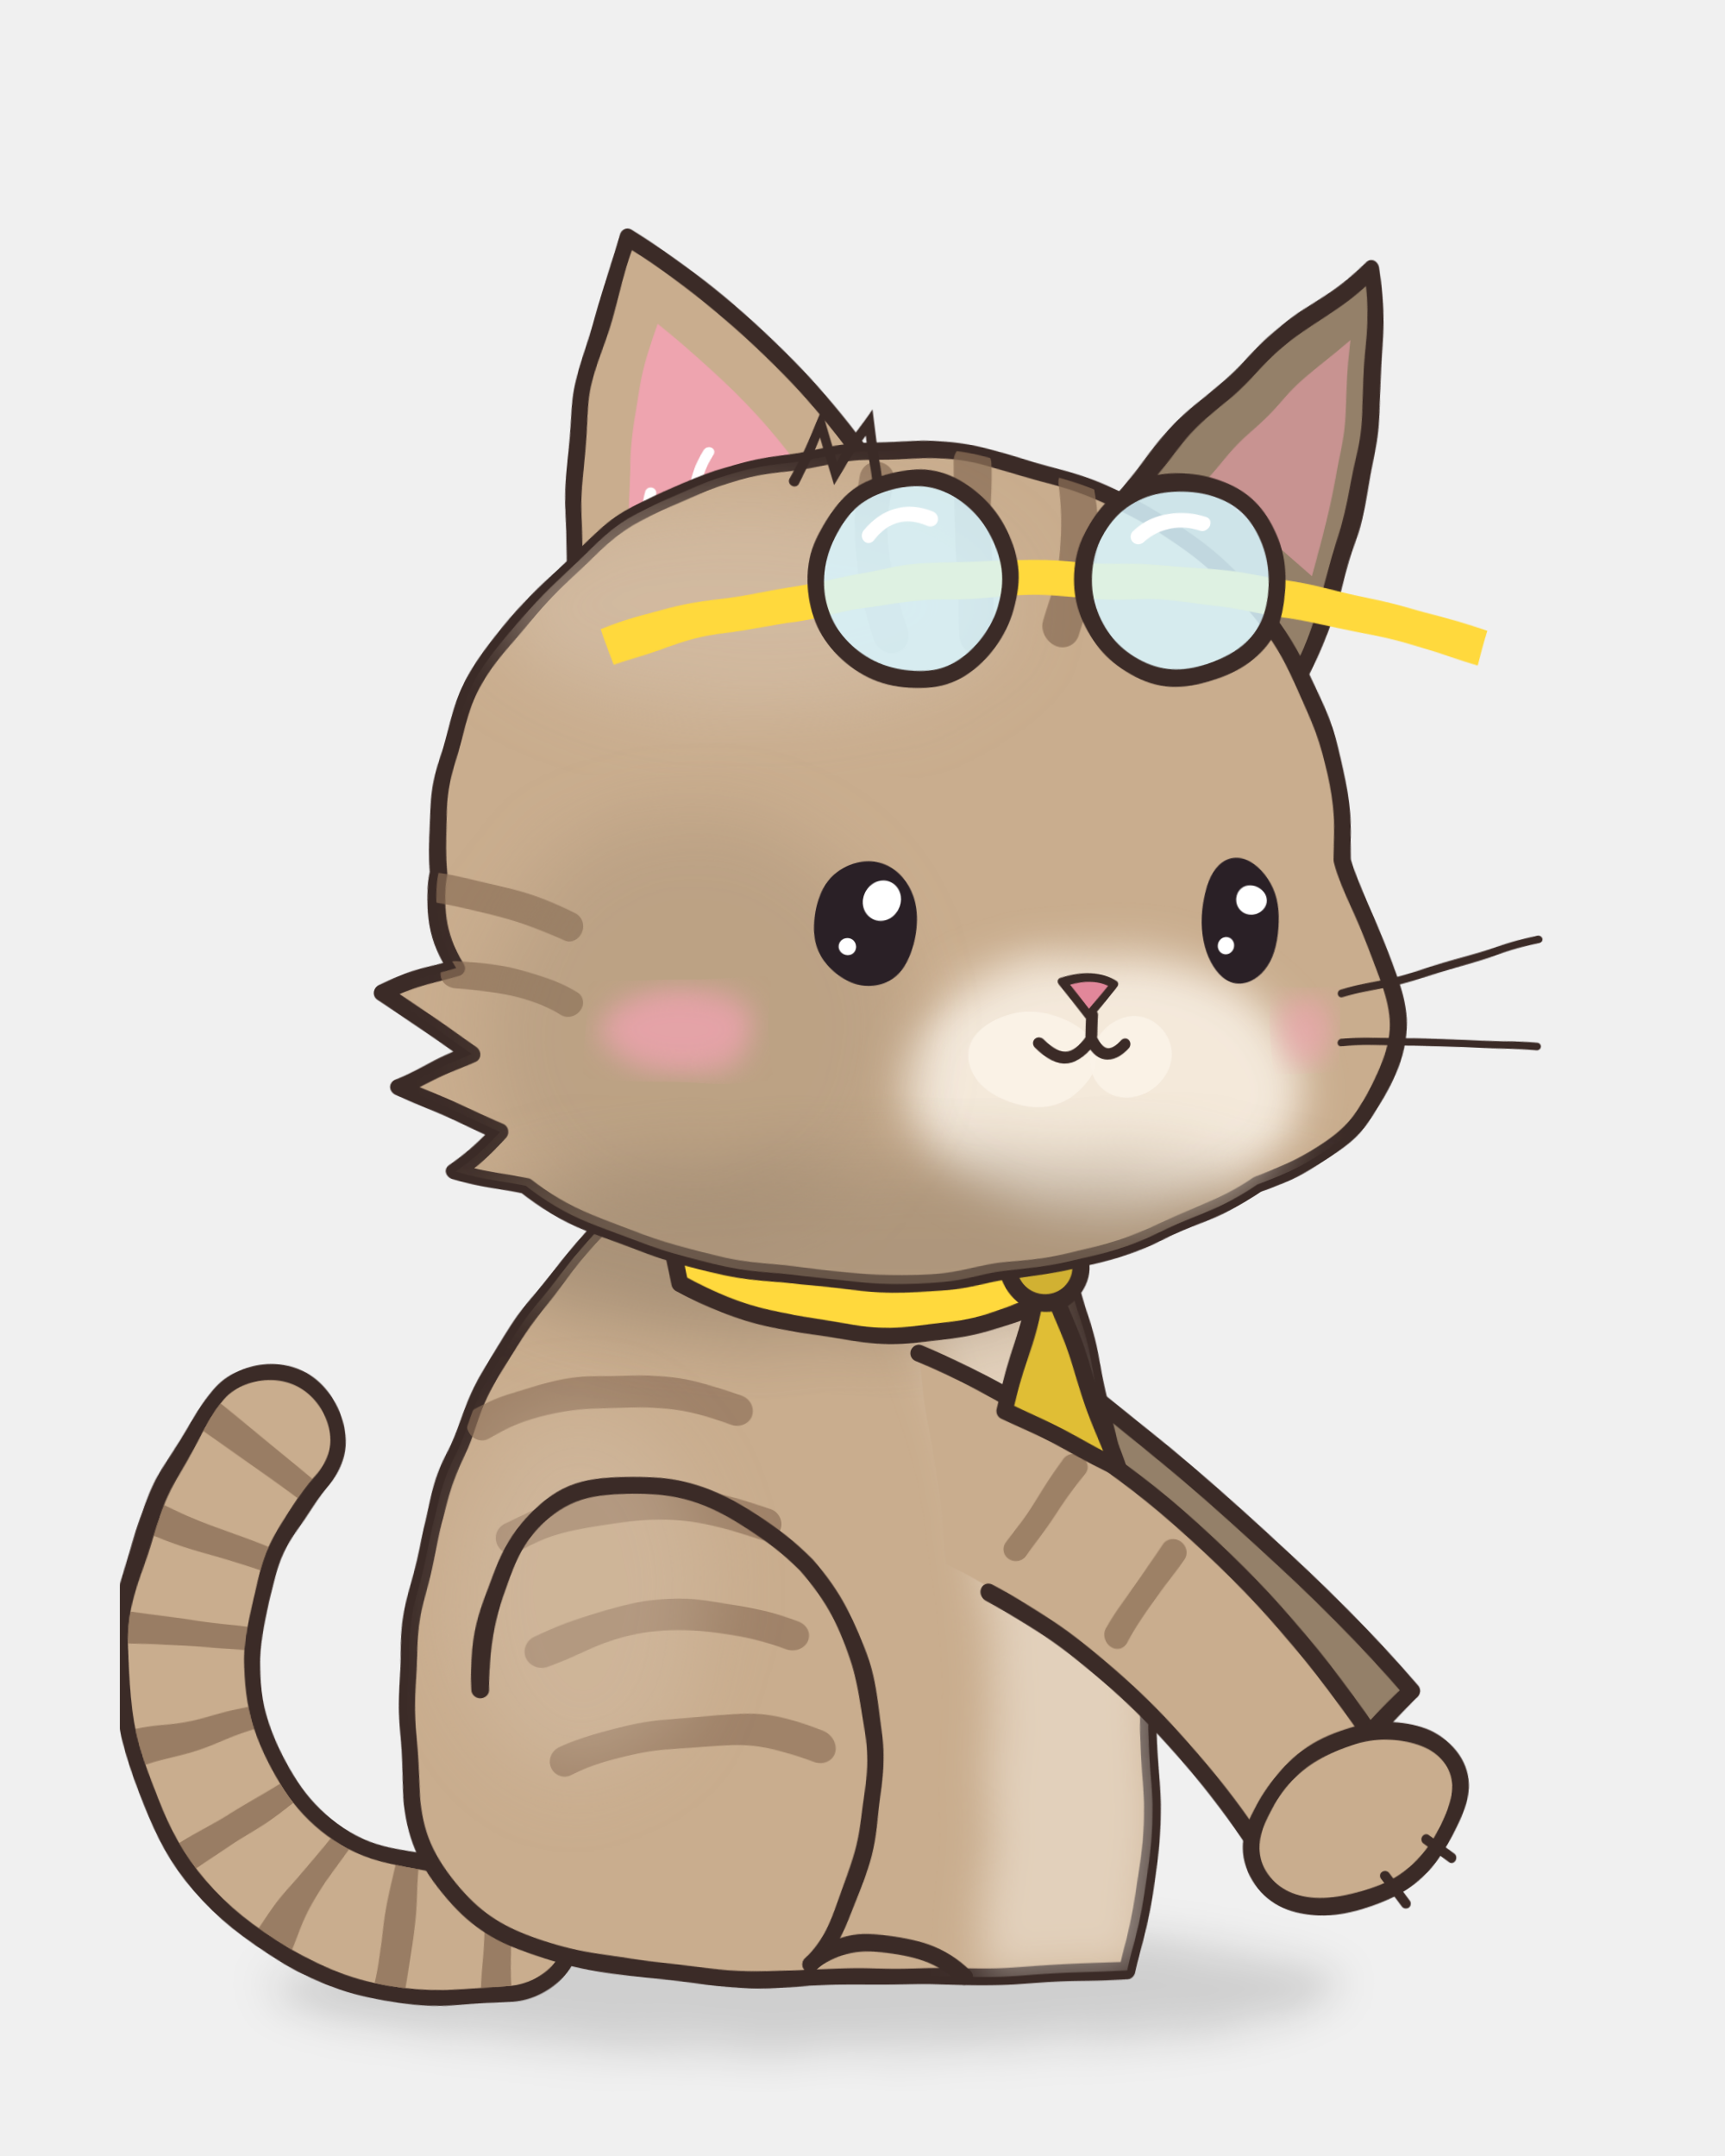
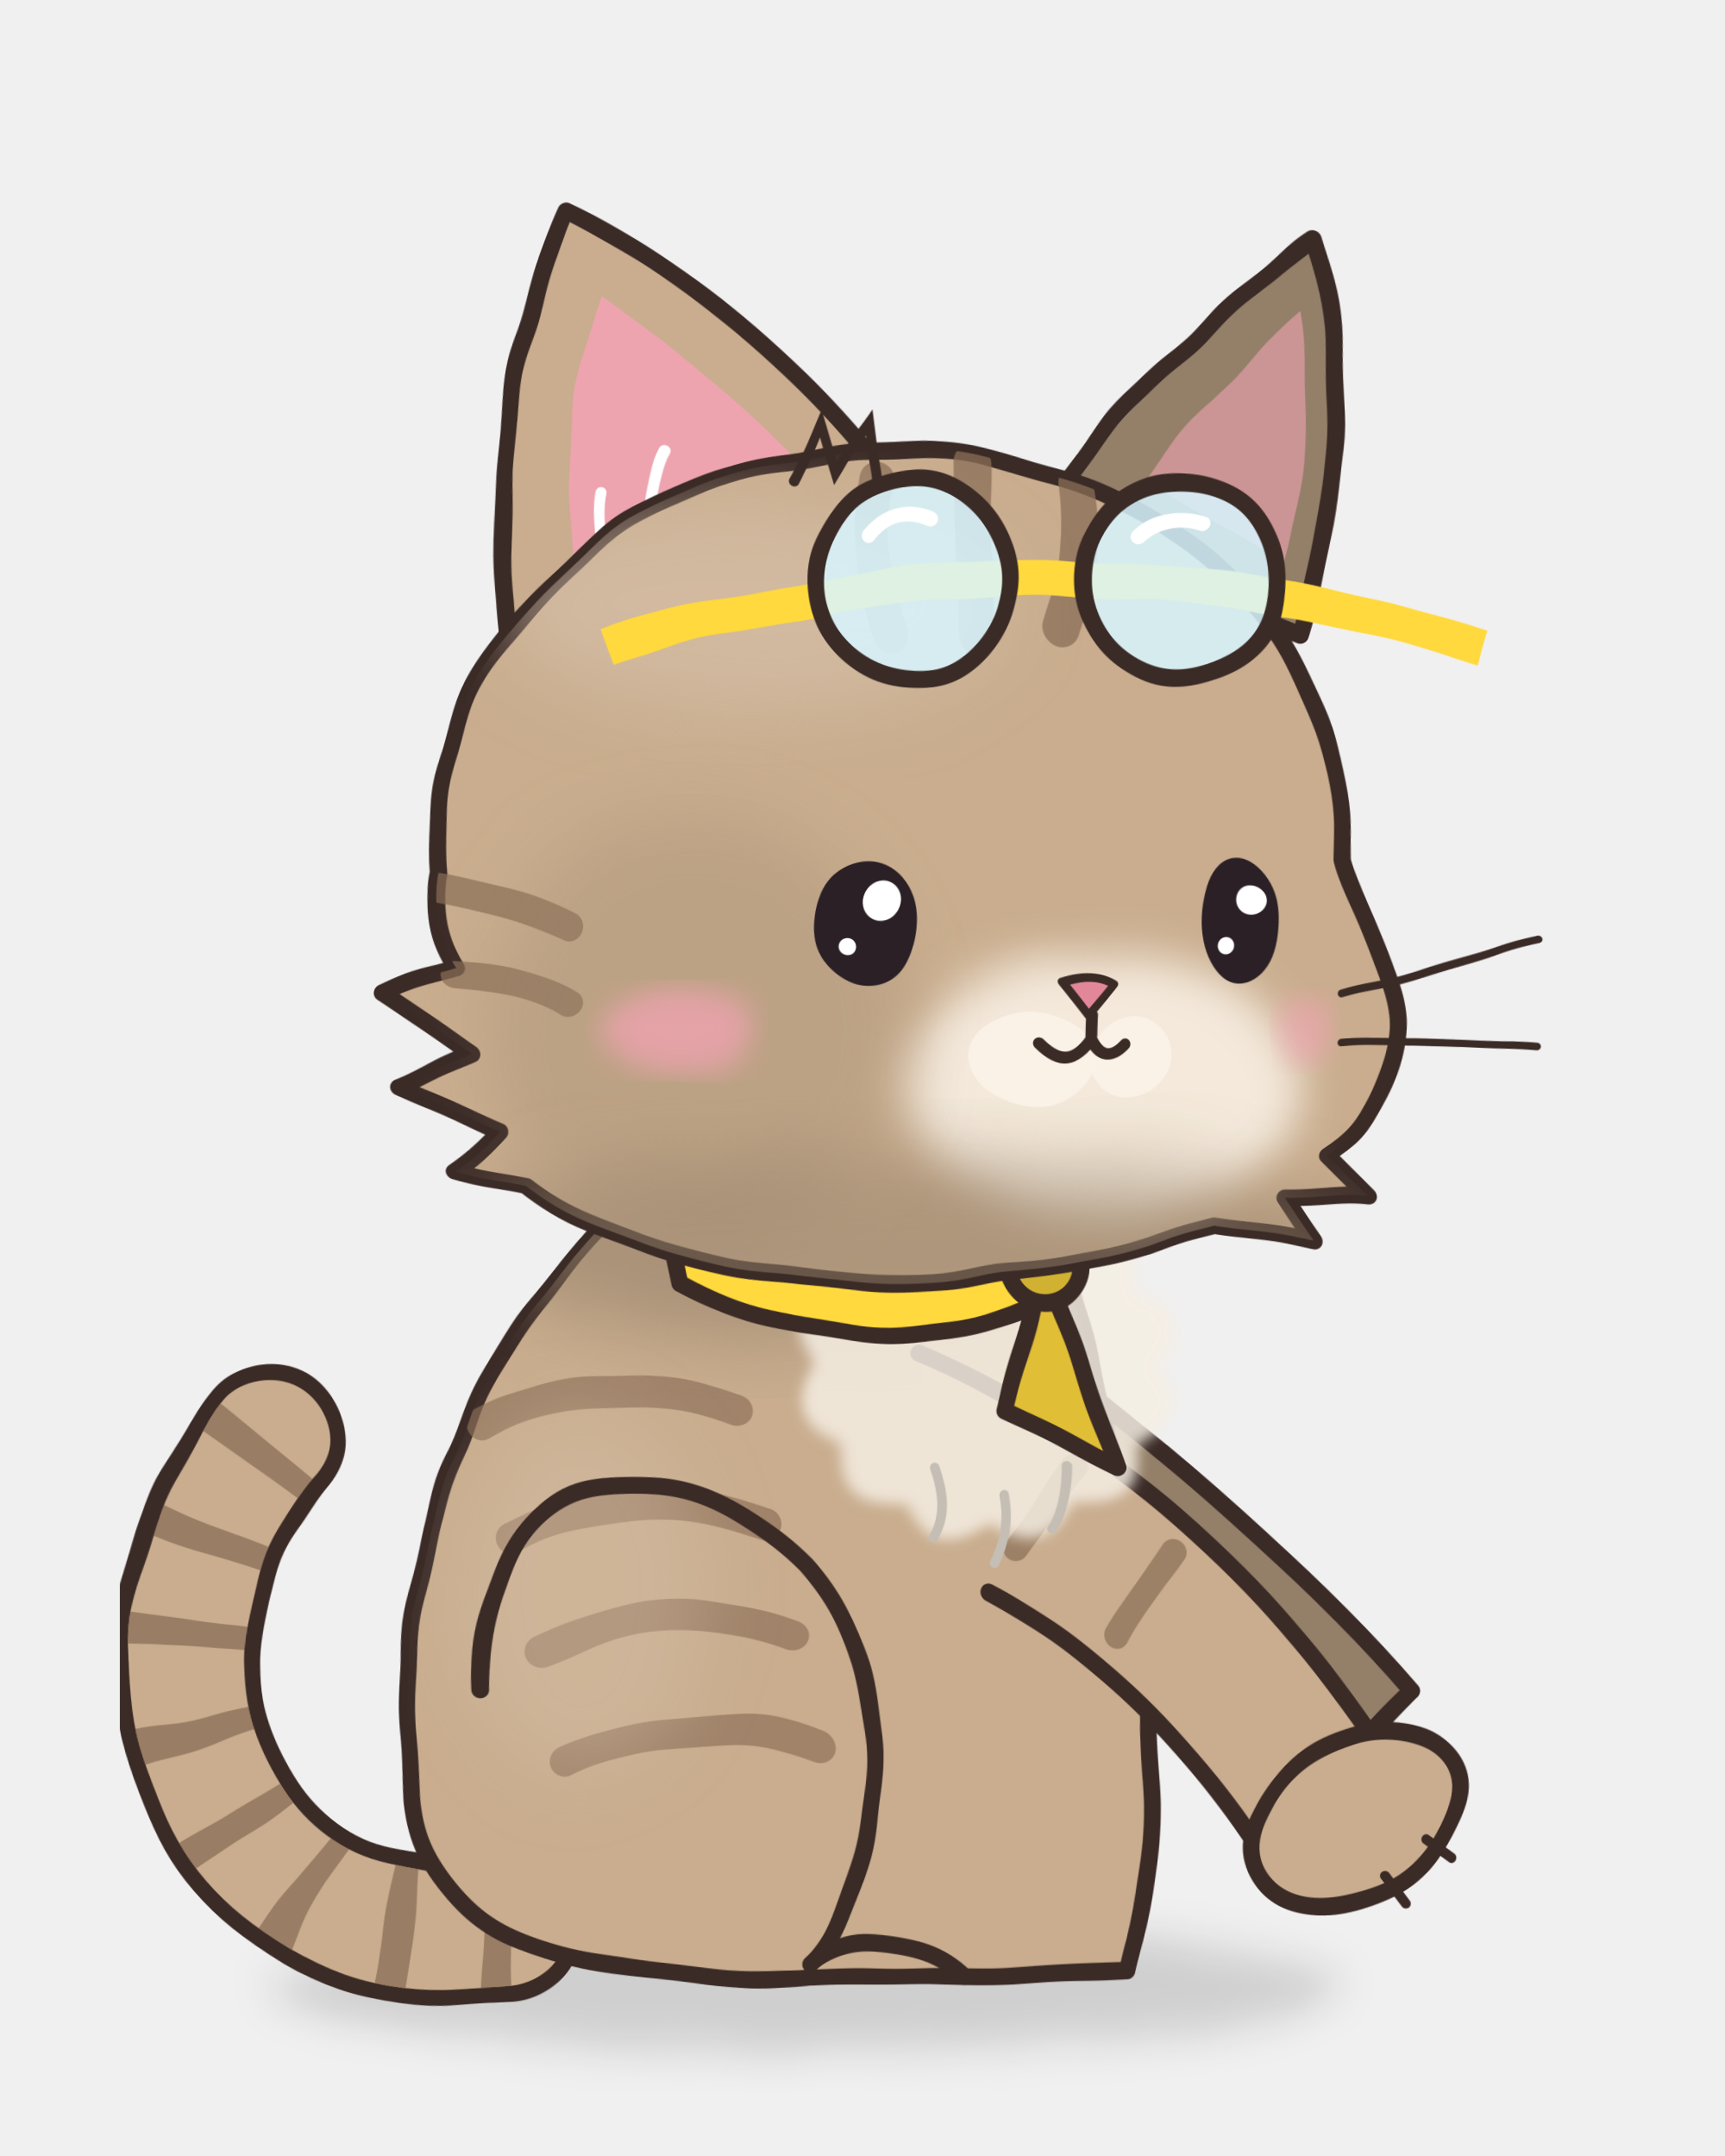
<svg xmlns="http://www.w3.org/2000/svg" viewBox="-104 -252 208 260">
  <defs>
    <filter id="ink" x="-5%" y="-5%" width="110%" height="110%">
      <feTurbulence type="fractalNoise" baseFrequency=".05" numOctaves="2" seed="3" result="n" />
      <feDisplacementMap in="SourceGraphic" in2="n" scale="2.2" />
    </filter>
    <filter id="pencil">
      <feTurbulence type="fractalNoise" baseFrequency="1.1 .35" numOctaves="2" seed="5" />
      <feColorMatrix values="0 0 0 0 .25  0 0 0 0 .2  0 0 0 0 .18  0 0 0 .22 -.02" />
      <feComposite in2="SourceGraphic" operator="in" />
    </filter>
    <filter id="blur1">
      <feGaussianBlur stdDeviation="1" />
    </filter>
    <filter id="blur2">
      <feGaussianBlur stdDeviation="2" />
    </filter>
    <filter id="blur3" x="-30%" y="-30%" width="160%" height="160%">
      <feGaussianBlur stdDeviation="3" />
    </filter>
    <filter id="blur4" x="-30%" y="-30%" width="160%" height="160%">
      <feGaussianBlur stdDeviation="5" />
    </filter>
  </defs>
  <g transform="translate(0 -150) scale(.85) translate(-120 -94)">
    <defs>
      <clipPath id="hsfrutigerwhitecalm">
-         <path d="M60 98 C58 60 90 38 124 38 C160 38 188 60 188 96 C190 104 196 112 196 120 C196 130 188 138 176 142 C164 150 144 156 124 156 C102 156 82 150 72 142 L62 140 L68 134 L54 128 L64 123 L52 115 L62 111 C59 106 59 102 60 98 Z" />
+         <path d="M60 98 C58 60 90 38 124 38 C160 38 188 60 188 96 C190 104 196 112 196 120 C196 128 192 134 186 138 L192 144 L180 144 L184 150 L170 148 C164 150 144 156 124 156 C102 156 82 150 72 142 L62 140 L68 134 L54 128 L64 123 L52 115 L62 111 C59 106 59 102 60 98 Z" />
      </clipPath>
      <clipPath id="bsfrutigerwhitecalm">
        <path d="M100 138 C68 150 52 194 56 228 C58 250 80 256 112 254 L158 254 C164 232 160 196 150 158 Z" />
      </clipPath>
    </defs>
    <g filter="url(#ink)">
      <ellipse cx="112" cy="256" rx="76" ry="9" fill="#000" opacity=".14" filter="url(#blur3)" />
      <path d="M70 248 C22 252 14 204 36 178" stroke="#3b2b27" stroke-width="21" fill="none" stroke-linecap="round" />
      <path d="M70 248 C22 252 14 204 36 178" stroke="#c9ad8e" stroke-width="16.5" fill="none" stroke-linecap="round" />
      <path d="M70 248 C22 252 14 204 36 178" stroke="#8a6d55" stroke-width="16.5" fill="none" stroke-dasharray="4 10" opacity=".75" />
      <path d="M150 170 C168 184 186 200 198 214 L186 226 C174 214 158 200 146 192 Z" stroke="#3b2b27" stroke-width="2.4" stroke-linejoin="round" stroke-linecap="round" fill="#948069" />
      <path d="M100 138 C68 150 52 194 56 228 C58 250 80 256 112 254 L158 254 C164 232 160 196 150 158 Z" stroke="#3b2b27" stroke-width="2.4" stroke-linejoin="round" stroke-linecap="round" fill="#c9ad8e" />
      <g clip-path="url(#bsfrutigerwhitecalm)">
-         <path d="M126 140 C150 150 166 200 160 254 L136 254 C142 210 136 170 120 146Z" fill="#fbf3e8" opacity=".5" filter="url(#blur3)" />
        <path d="M66 176 q18 -8 36 -2" stroke="#8a6d55" stroke-width="4.5" fill="none" stroke-linecap="round" opacity=".65" />
        <path d="M70 192 q18 -8 36 -2" stroke="#8a6d55" stroke-width="4.5" fill="none" stroke-linecap="round" opacity=".65" />
        <path d="M74 208 q18 -8 36 -2" stroke="#8a6d55" stroke-width="4.5" fill="none" stroke-linecap="round" opacity=".65" />
        <path d="M78 224 q18 -8 36 -2" stroke="#8a6d55" stroke-width="4.5" fill="none" stroke-linecap="round" opacity=".65" />
        <ellipse cx="110" cy="150" rx="44" ry="14" fill="#948069" opacity=".6" filter="url(#blur4)" />
        <ellipse cx="80" cy="200" rx="18" ry="26" fill="#d8c3ad" opacity=".35" filter="url(#blur4)" />
      </g>
      <path d="M66 214 C64 182 92 176 112 196 C126 212 124 240 112 252" fill="none" stroke="#3b2b27" stroke-width="2.4" stroke-linejoin="round" stroke-linecap="round" />
      <path d="M112 252 C116 248 128 248 134 254" fill="none" stroke="#3b2b27" stroke-width="2.4" stroke-linejoin="round" stroke-linecap="round" />
      <path d="M128 166 C152 176 176 196 192 220 L176 236 C164 218 148 204 132 196 Z" fill="#c9ad8e" />
      <path d="M128 166 C152 176 176 196 192 220" fill="none" stroke="#3b2b27" stroke-width="2.4" stroke-linejoin="round" stroke-linecap="round" />
      <path d="M176 236 C164 218 150 206 138 200" fill="none" stroke="#3b2b27" stroke-width="2.4" stroke-linejoin="round" stroke-linecap="round" />
      <path d="M150 182 l-8 12 M164 194 l-8 12" stroke="#8a6d55" stroke-width="3.5" stroke-linecap="round" opacity=".7" />
      <ellipse cx="190" cy="232" rx="16" ry="11" stroke="#3b2b27" stroke-width="2.4" stroke-linejoin="round" stroke-linecap="round" fill="#c9ad8e" transform="rotate(-30 190 232)" />
      <path d="M194 240 l3 4 M200 235 l4 3" stroke="#3b2b27" stroke-width="1.4" fill="none" stroke-linecap="round" />
+       <path d="M162.0 168.0 Q167.9 175.5 158.8 179.0 Q159.9 188.5 150.0 187.1 Q146.0 196.0 138.0 190.0 Q130.0 196.0 126.0 187.1 Q116.1 188.5 117.2 179.0 Q108.1 175.5 114.0 168.0 Q108.1 160.5 117.2 157.0 Q116.1 147.5 126.0 148.9 Q130.0 140.0 138.0 146.0 Q146.0 140.0 150.0 148.9 Q159.9 147.5 158.8 157.0 Q167.9 160.5 162.0 168.0Z" fill="#f5eee3" opacity="0.85" filter="url(#blur1)" />
+       <path d="M130 182 q2 6 0 10 M140 186 q1 6 -1 10 M149 182 q0 6 -2 9" stroke="#c4beb5" stroke-width="1.4" fill="none" stroke-linecap="round" />
      <path d="M92 144 Q122 160 150 148 L148 158 Q120 170 94 156 Z" stroke="#3b2b27" stroke-width="2.4" stroke-linejoin="round" stroke-linecap="round" fill="#ffd93d" />
      <path d="M146 154 L156 182 L140 174 Z" stroke="#3b2b27" stroke-width="2.4" stroke-linejoin="round" stroke-linecap="round" fill="#e0be35" />
      <circle cx="146" cy="154" r="5" stroke="#3b2b27" stroke-width="2.4" stroke-linejoin="round" stroke-linecap="round" fill="#d1b132" />
-       <path d="M154 48 C166 34 180 20 192 12 C194 32 190 52 182 70 Z" stroke="#3b2b27" stroke-width="2.4" stroke-linejoin="round" stroke-linecap="round" fill="#948069" />
-       <path d="M168 42 C176 34 184 27 189 22 C189 34 187 46 184 56 Z" fill="#f2a3b3" opacity=".55" />
-       <path d="M80 72 C77 50 79 28 87 8 C103 18 117 32 126 48 Z" stroke="#3b2b27" stroke-width="2.4" stroke-linejoin="round" stroke-linecap="round" fill="#c9ad8e" />
-       <path d="M88 62 C86 46 87 32 91 20 C101 28 109 36 116 48 Z" fill="#f2a3b3" opacity=".9" />
-       <path d="M96 54 q-1 -10 2 -16 M102 56 q0 -9 4 -13 M91 56 q-2 -8 -1 -12" stroke="#fff" stroke-width="1.6" fill="none" stroke-linecap="round" />
-       <path d="M60 98 C58 60 90 38 124 38 C160 38 188 60 188 96 C190 104 196 112 196 120 C196 130 188 138 176 142 C164 150 144 156 124 156 C102 156 82 150 72 142 L62 140 L68 134 L54 128 L64 123 L52 115 L62 111 C59 106 59 102 60 98 Z" stroke="#3b2b27" stroke-width="2.4" stroke-linejoin="round" stroke-linecap="round" fill="#c9ad8e" />
+       <path d="M144 48 C156 32 170 18 184 8 C189 26 188 46 182 64 Z" stroke="#3b2b27" stroke-width="2.4" stroke-linejoin="round" stroke-linecap="round" fill="#948069" />
+       <path d="M160 42 C168 32 176 24 182 18 C184 32 183 44 180 54 Z" fill="#f2a3b3" opacity=".6" />
+       <path d="M72 78 C66 54 68 28 78 4 C98 14 116 30 128 48 Z" stroke="#3b2b27" stroke-width="2.4" stroke-linejoin="round" stroke-linecap="round" fill="#c9ad8e" />
+       <path d="M80 66 C77 48 78 30 83 16 C97 26 109 36 118 48 Z" fill="#f2a3b3" opacity=".9" />
+       <path d="M90 56 q-1 -12 2 -18 M97 58 q0 -10 4 -15 M84 58 q-2 -9 -1 -14" stroke="#fff" stroke-width="1.6" fill="none" stroke-linecap="round" />
+       <path d="M60 98 C58 60 90 38 124 38 C160 38 188 60 188 96 C190 104 196 112 196 120 C196 128 192 134 186 138 L192 144 L180 144 L184 150 L170 148 C164 150 144 156 124 156 C102 156 82 150 72 142 L62 140 L68 134 L54 128 L64 123 L52 115 L62 111 C59 106 59 102 60 98 Z" stroke="#3b2b27" stroke-width="2.4" stroke-linejoin="round" stroke-linecap="round" fill="#c9ad8e" />
      <g clip-path="url(#hsfrutigerwhitecalm)">
        <path d="M122 42 q-2 10 2 22 M136 40 v24 M150 42 q2 10 -2 21" stroke="#8a6d55" stroke-width="5" fill="none" stroke-linecap="round" opacity=".75" />
        <path d="M60 100 q10 1 18 5 M62 112 q10 0 16 4" stroke="#8a6d55" stroke-width="4" fill="none" stroke-linecap="round" opacity=".7" />
        <ellipse cx="154.031" cy="128" rx="28" ry="19" fill="#fbf3e8" opacity=".85" filter="url(#blur3)" />
        <ellipse cx="104" cy="60" rx="36" ry="15" fill="#d8c3ad" opacity=".55" filter="url(#blur4)" />
        <ellipse cx="96" cy="120" rx="30" ry="30" fill="#948069" opacity=".25" filter="url(#blur4)" />
        <ellipse cx="124" cy="152" rx="70" ry="14" fill="#948069" opacity=".5" filter="url(#blur4)" />
      </g>
      <path d="M110 42 l4 -8 l2 7 l5 -7 l1 8" stroke="#3b2b27" stroke-width="1.4" fill="none" stroke-linecap="round" />
      <ellipse cx="120.65" cy="105" rx="7.6" ry="8.74" fill="#2a2026" />
      <circle cx="122.93" cy="101.96" r="2.888" fill="#fff" />
      <circle cx="117.99" cy="108.42" r="1.216" fill="#fff" />
      <ellipse cx="173.737" cy="105" rx="5.5" ry="8.74" fill="#2a2026" />
      <circle cx="175.387" cy="101.96" r="2.09" fill="#fff" />
      <circle cx="171.812" cy="108.42" r="1.216" fill="#fff" />
      <ellipse cx="93.954" cy="120" rx="11" ry="6" fill="#f2a3b3" opacity=".75" filter="url(#blur2)" />
      <ellipse cx="182.868" cy="120" rx="4" ry="5" fill="#f2a3b3" opacity=".6" filter="url(#blur2)" />
      <ellipse cx="144.031" cy="124" rx="9" ry="6.5" fill="#fbf3e8" opacity=".9" />
      <ellipse cx="158.031" cy="124" rx="6" ry="6" fill="#fbf3e8" opacity=".9" />
      <path d="M148.031 113 Q152.031 111 155.031 113 L151.531 117.5 Z" fill="#e2879a" stroke="#3b2b27" stroke-width="1.2" stroke-linejoin="round" />
      <path d="M152.031 117.5 v3 M145.031 122 Q149.031 126 152.031 121 Q154.031 125 157.031 122" stroke="#3b2b27" fill="none" stroke-linecap="round" stroke-linejoin="round" stroke-width="1.7" />
      <path d="M188 115 q14 -3.2 28 -7.6" stroke="#3b2b27" stroke-width="1.1" fill="none" stroke-linecap="round" />
      <path d="M188 122 q14 -0.4 28 0.8" stroke="#3b2b27" stroke-width="1.1" fill="none" stroke-linecap="round" />
      <g transform="translate(26 0)">
        <path d="M58 66 Q120 46 182 66" stroke="#ffd93d" stroke-width="5" fill="none" />
        <circle cx="101" cy="56" r="14" stroke="#3b2b27" stroke-width="2.4" stroke-linejoin="round" stroke-linecap="round" fill="#d8f6ff" fill-opacity=".85" />
        <circle cx="139" cy="56" r="14" stroke="#3b2b27" stroke-width="2.4" stroke-linejoin="round" stroke-linecap="round" fill="#d8f6ff" fill-opacity=".85" />
        <path d="M95 50 q4 -4 9 -2 M133 50 q4 -4 9 -2" stroke="#fff" stroke-width="2.2" fill="none" stroke-linecap="round" />
      </g>
    </g>
  </g>
</svg>
